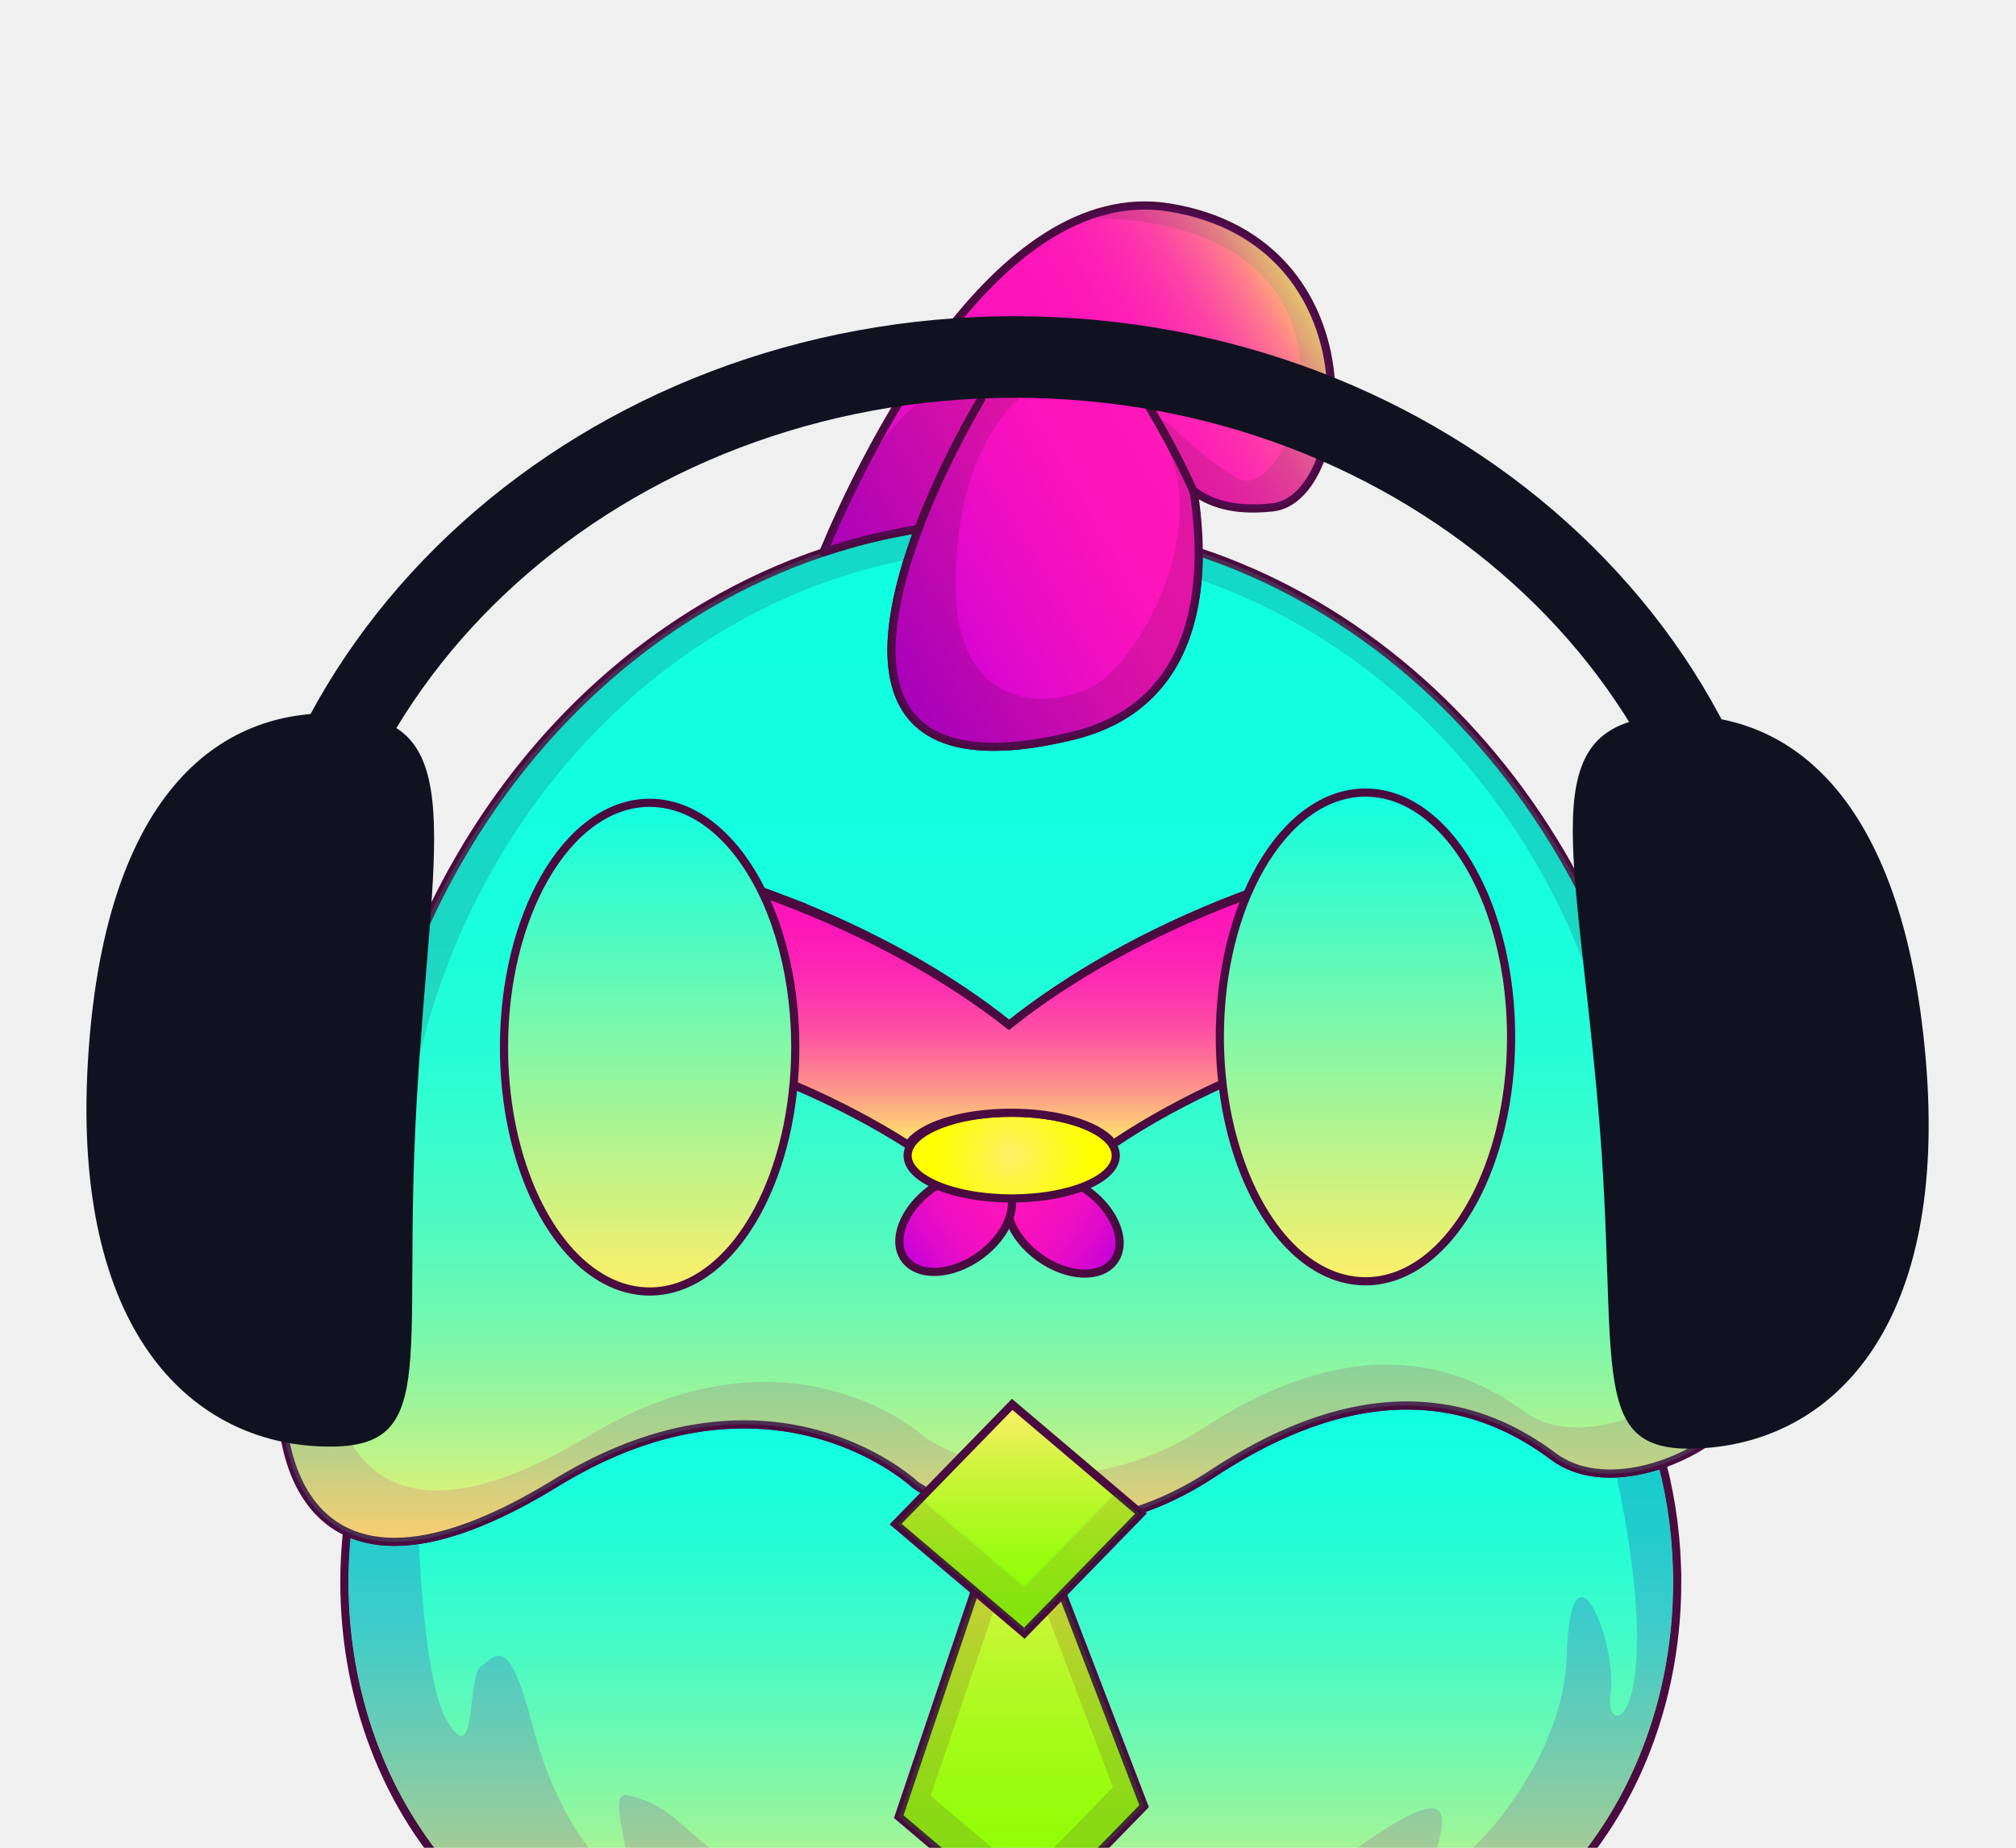
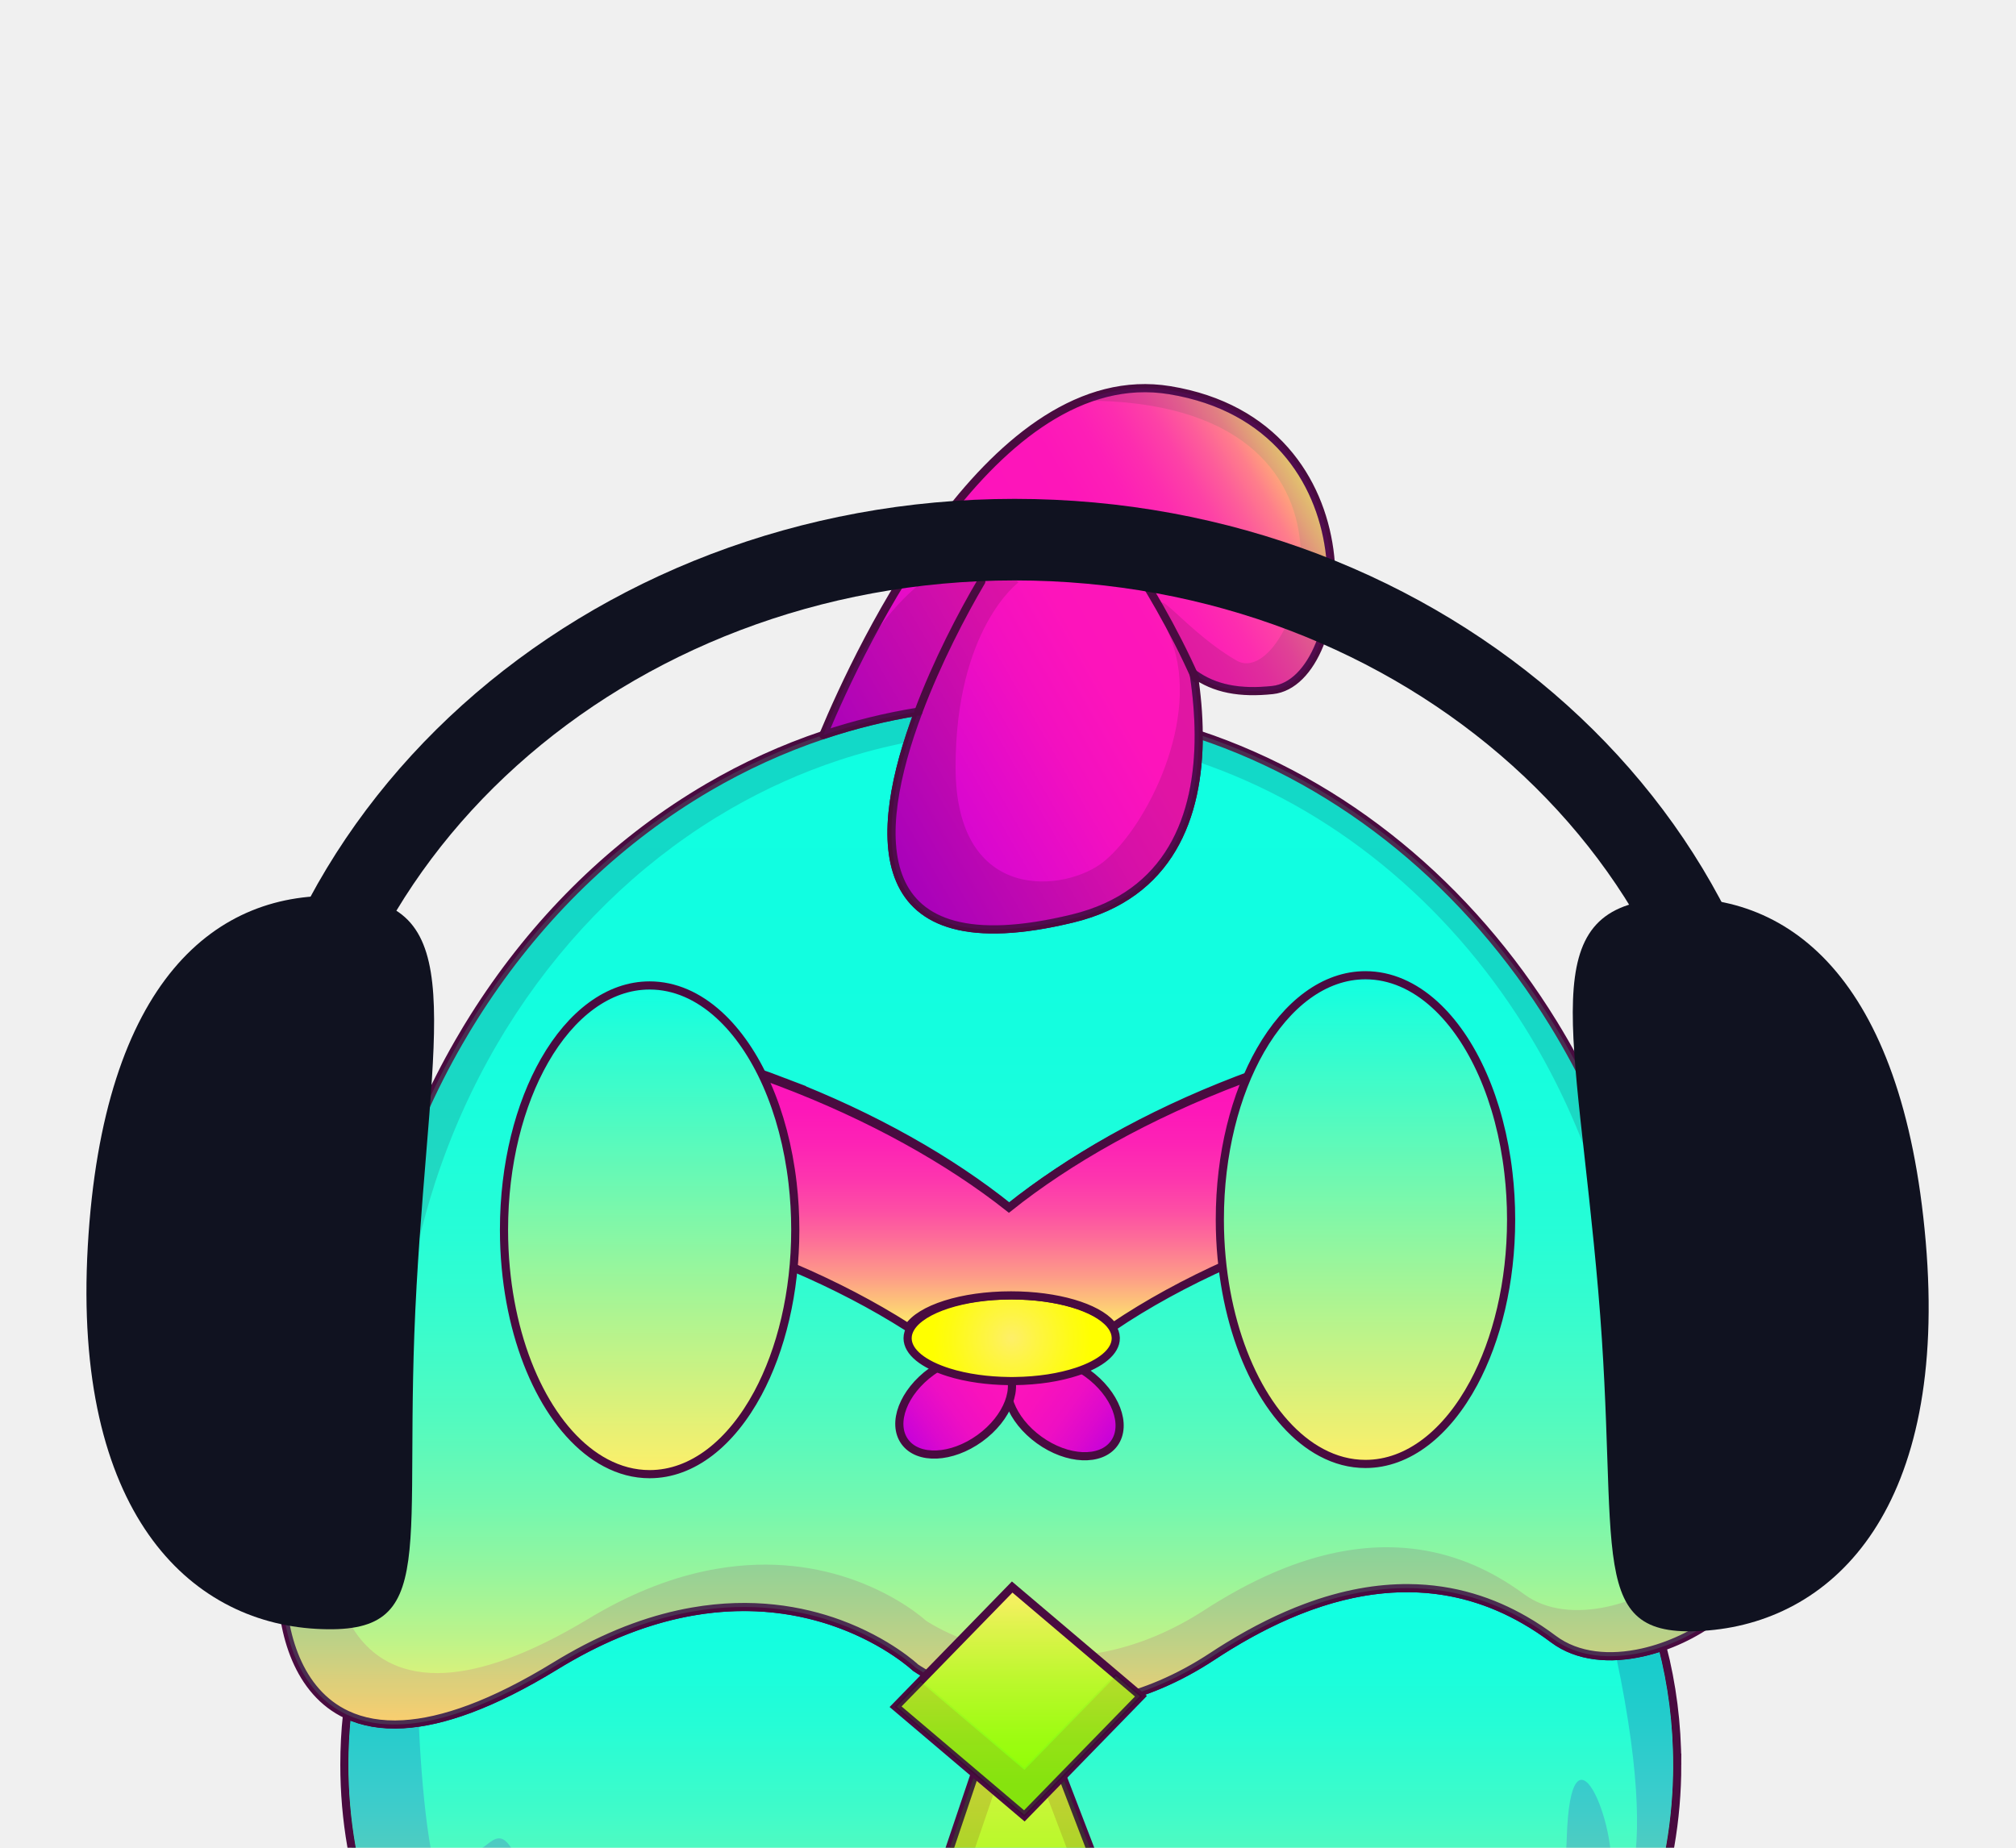
<svg xmlns="http://www.w3.org/2000/svg" width="1236" height="1133" viewBox="0 0 1236 1133" fill="none">
  <g clip-path="url(#clip0_1141_211)">
-     <path d="M1028.3 970.08C1028.3 1106.76 934.216 1217.56 818.166 1217.56C792.876 1217.56 768.636 1212.3 746.176 1202.64C706.556 1217.24 664.226 1225.14 620.256 1225.14C576.286 1225.14 533.546 1217.16 493.756 1202.43C471.156 1212.22 446.746 1217.55 421.266 1217.55C305.216 1217.55 211.136 1106.75 211.136 970.07C211.136 959.7 211.686 949.48 212.736 939.44C222.176 943.86 233.606 946.08 247.316 945.27C271.066 943.86 301.676 933.34 340.706 909.38C343.636 907.59 346.536 905.87 349.426 904.23C477.586 831.26 561.336 910.56 561.336 910.56C561.336 910.56 564.146 912.55 569.356 915.36C577.646 919.85 591.976 926.46 610.696 930.62C616.436 931.92 622.596 932.96 629.126 933.65C660.566 936.97 700.476 931.87 743.456 903.55C746.646 901.44 749.816 899.43 752.946 897.5C834.416 847.43 893.876 857.87 934.756 881.39C941.086 885.02 946.946 888.96 952.396 893.05C967.236 904.17 987.306 905.7 1007.06 901.26C1011.13 900.34 1015.18 899.19 1019.18 897.8C1025.11 920.67 1028.29 944.94 1028.29 970.09L1028.3 970.08Z" fill="url(#paint0_linear_1141_211)" stroke="#490B40" stroke-width="5" stroke-miterlimit="10" />
+     <path d="M1028.3 1082.08C1028.3 1218.76 934.216 1329.56 818.166 1329.56C792.876 1329.56 768.636 1324.3 746.176 1314.64C706.556 1329.24 664.226 1337.14 620.256 1337.14C576.286 1337.14 533.546 1329.16 493.756 1314.43C471.156 1324.22 446.746 1329.55 421.266 1329.55C305.216 1329.55 211.136 1218.75 211.136 1082.07C211.136 1071.7 211.686 1061.48 212.736 1051.44C222.176 1055.86 233.606 1058.08 247.316 1057.27C271.066 1055.86 301.676 1045.34 340.706 1021.38C343.636 1019.59 346.536 1017.87 349.426 1016.23C477.586 943.26 561.336 1022.56 561.336 1022.56C561.336 1022.56 564.146 1024.55 569.356 1027.36C577.646 1031.85 591.976 1038.46 610.696 1042.62C616.436 1043.92 622.596 1044.96 629.126 1045.65C660.566 1048.97 700.476 1043.87 743.456 1015.55C746.646 1013.44 749.816 1011.43 752.946 1009.5C834.416 959.43 893.876 969.87 934.756 993.39C941.086 997.02 946.946 1000.96 952.396 1005.05C967.236 1016.17 987.306 1017.7 1007.06 1013.26C1011.13 1012.34 1015.18 1011.19 1019.18 1009.8C1025.11 1032.67 1028.29 1056.94 1028.29 1082.09L1028.3 1082.08Z" fill="url(#paint0_linear_1141_211)" stroke="#490B40" stroke-width="5" stroke-miterlimit="10" />
    <g style="mix-blend-mode:darken">
-       <path d="M1028.3 970.08C1028.3 1106.76 934.216 1217.56 818.166 1217.56C792.876 1217.56 768.636 1212.3 746.176 1202.64C706.556 1217.24 664.226 1225.14 620.256 1225.14C576.286 1225.14 533.546 1217.16 493.756 1202.43C471.156 1212.22 446.746 1217.55 421.266 1217.55C305.216 1217.55 211.136 1106.75 211.136 970.07C211.136 959.7 211.686 949.48 212.736 939.44C222.176 943.86 233.606 946.08 247.316 945.27C250.336 945.09 253.466 944.76 256.706 944.28C258.496 983.59 262.976 1036.41 274.166 1055.3C292.846 1086.81 285.836 1027.29 295.176 1021.45C304.516 1015.61 311.516 1000.44 326.706 1058.8C341.876 1117.17 371.056 1149.85 381.556 1148.68C392.066 1147.52 369.816 1097.15 385.066 1100.83C417.746 1108.71 415.996 1125.34 470.276 1156.86C544.746 1200.1 735.266 1204.72 816.976 1144.02C898.686 1083.31 885.846 1113.67 878.846 1141.68C871.846 1169.69 958.226 1094.98 960.556 1015.6C962.896 936.22 992.086 1007.43 987.406 1038.95C983.036 1068.39 1023.5 1058.12 990.796 903.47C996.156 903.23 1001.62 902.46 1007.05 901.24C1011.12 900.32 1015.17 899.17 1019.17 897.78C1025.1 920.65 1028.28 944.92 1028.28 970.07L1028.3 970.08Z" fill="#CCCCCC" />
+       <path d="M1028.3 1082.08C1028.3 1218.76 934.216 1329.56 818.166 1329.56C792.876 1329.56 768.636 1324.3 746.176 1314.64C706.556 1329.24 664.226 1337.14 620.256 1337.14C576.286 1337.14 533.546 1329.16 493.756 1314.43C471.156 1324.22 446.746 1329.55 421.266 1329.55C305.216 1329.55 211.136 1218.75 211.136 1082.07C211.136 1071.7 211.686 1061.48 212.736 1051.44C222.176 1055.86 233.606 1058.08 247.316 1057.27C250.336 1057.09 253.466 1056.76 256.706 1056.28C258.496 1095.59 262.976 1148.41 274.166 1167.3C292.846 1198.81 285.836 1139.29 295.176 1133.45C304.516 1127.61 311.516 1112.44 326.706 1170.8C341.876 1229.17 371.056 1261.85 381.556 1260.68C392.066 1259.52 369.816 1209.15 385.066 1212.83C417.746 1220.71 415.996 1237.34 470.276 1268.86C544.746 1312.1 735.266 1316.72 816.976 1256.02C898.686 1195.31 885.846 1225.67 878.846 1253.68C871.846 1281.69 958.226 1206.98 960.556 1127.6C962.896 1048.22 992.086 1119.43 987.406 1150.95C983.036 1180.39 1023.5 1170.12 990.796 1015.47C996.156 1015.23 1001.62 1014.46 1007.05 1013.24C1011.12 1012.32 1015.17 1011.17 1019.17 1009.78C1025.1 1032.65 1028.28 1056.92 1028.28 1082.07L1028.3 1082.08Z" fill="#CCCCCC" />
    </g>
-     <path d="M1053.64 773.55C1042.52 754.06 1029.64 732.53 1019.48 707.48C1017.3 690.51 1014.3 673.85 1010.48 657.56C1010.02 655.52 1009.53 653.5 1009.03 651.48C1005.76 638.24 1001.98 625.24 997.675 612.52C986.055 577.99 970.765 545.47 952.365 515.56C900.645 431.52 824.255 368.09 734.915 338.42C735.095 388.93 717.105 436.76 657.645 451.2C529.565 482.28 534.825 399.45 563.065 324.37C543.125 327.55 523.635 332.38 504.735 338.7C480.065 346.96 456.395 357.79 433.955 370.93C427.365 374.8 420.875 378.86 414.495 383.11C363.995 416.79 320.595 462.49 287.435 516.71C286.965 517.47 286.495 518.24 286.035 519C284.435 521.66 282.855 524.33 281.315 527.03C264.795 555.68 251.085 586.56 240.635 619.18C236.405 632.33 232.705 645.75 229.585 659.44C225.395 677.64 222.215 696.29 220.075 715.3C212.845 747.41 206.065 768.69 200.005 783.7C183.615 824.36 172.605 818.9 172.605 858.03C172.605 889.4 182.725 925.47 212.725 939.46C222.165 943.88 233.595 946.1 247.305 945.29C271.055 943.88 301.665 933.36 340.695 909.4C343.625 907.61 346.525 905.89 349.415 904.25C376.565 888.79 401.715 880.17 424.495 876.19C461.065 869.78 491.525 875.29 514.365 883.62C544.495 894.64 561.325 910.58 561.325 910.58C561.325 910.58 564.135 912.57 569.345 915.38C577.635 919.87 591.965 926.48 610.685 930.64C616.425 931.94 622.585 932.98 629.115 933.67C660.555 936.99 700.465 931.89 743.445 903.57C746.635 901.46 749.805 899.45 752.935 897.52C769.675 887.24 785.495 879.5 800.395 873.91C823.595 865.2 844.625 861.7 863.575 861.83C891.725 862.01 915.335 870.23 934.745 881.4C941.075 885.03 946.935 888.97 952.385 893.06C967.225 904.18 987.295 905.71 1007.05 901.27C1011.12 900.35 1015.17 899.2 1019.17 897.81C1050.75 886.88 1078.47 862.16 1078.47 839.37C1078.47 818.69 1067.37 797.69 1053.63 773.57L1053.64 773.55ZM480.915 551.59C535.645 572.59 583.206 599.76 618.986 628.59C654.926 599.33 703.035 571.71 758.515 550.42C764.125 548.27 769.725 546.21 775.315 544.25C759.905 569.32 750.425 603.38 750.425 640.89C750.425 648.27 750.795 655.53 751.505 662.6C725.425 674.41 701.915 687.58 681.705 701.48C681.345 700.96 680.965 700.45 680.535 699.95C671.855 689.69 648.145 682.32 620.255 682.32C590.545 682.32 565.595 690.67 558.475 701.98C558.205 701.79 557.925 701.62 557.665 701.45C537.555 688.44 514.575 676.16 489.315 665.18C489.825 659.15 490.095 652.99 490.095 646.73C490.095 606.37 479.125 570.01 461.575 544.54C468.005 546.75 474.455 549.11 480.925 551.59H480.915Z" fill="url(#paint1_linear_1141_211)" stroke="#490B40" stroke-width="5" stroke-miterlimit="10" />
+     <path d="M1053.64 885.55C1042.52 866.06 1029.64 844.53 1019.48 819.48C1017.3 802.51 1014.3 785.85 1010.48 769.56C1010.02 767.52 1009.53 765.5 1009.03 763.48C1005.76 750.24 1001.98 737.24 997.675 724.52C986.055 689.99 970.765 657.47 952.365 627.56C900.645 543.52 824.255 480.09 734.915 450.42C735.095 500.93 717.105 548.76 657.645 563.2C529.565 594.28 534.825 511.45 563.065 436.37C543.125 439.55 523.635 444.38 504.735 450.7C480.065 458.96 456.395 469.79 433.955 482.93C427.365 486.8 420.875 490.86 414.495 495.11C363.995 528.79 320.595 574.49 287.435 628.71C286.965 629.47 286.495 630.24 286.035 631C284.435 633.66 282.855 636.33 281.315 639.03C264.795 667.68 251.085 698.56 240.635 731.18C236.405 744.33 232.705 757.75 229.585 771.44C225.395 789.64 222.215 808.29 220.075 827.3C212.845 859.41 206.065 880.69 200.005 895.7C183.615 936.36 172.605 930.9 172.605 970.03C172.605 1001.4 182.725 1037.47 212.725 1051.46C222.165 1055.88 233.595 1058.1 247.305 1057.29C271.055 1055.88 301.665 1045.36 340.695 1021.4C343.625 1019.61 346.525 1017.89 349.415 1016.25C376.565 1000.79 401.715 992.17 424.495 988.19C461.065 981.78 491.525 987.29 514.365 995.62C544.495 1006.64 561.325 1022.58 561.325 1022.58C561.325 1022.58 564.135 1024.57 569.345 1027.38C577.635 1031.87 591.965 1038.48 610.685 1042.64C616.425 1043.94 622.585 1044.98 629.115 1045.67C660.555 1048.99 700.465 1043.89 743.445 1015.57C746.635 1013.46 749.805 1011.45 752.935 1009.52C769.675 999.24 785.495 991.5 800.395 985.91C823.595 977.2 844.625 973.7 863.575 973.83C891.725 974.01 915.335 982.23 934.745 993.4C941.075 997.03 946.935 1000.97 952.385 1005.06C967.225 1016.18 987.295 1017.71 1007.05 1013.27C1011.12 1012.35 1015.17 1011.2 1019.17 1009.81C1050.75 998.88 1078.47 974.16 1078.47 951.37C1078.47 930.69 1067.37 909.69 1053.63 885.57L1053.64 885.55ZM480.915 663.59C535.645 684.59 583.206 711.76 618.986 740.59C654.926 711.33 703.035 683.71 758.515 662.42C764.125 660.27 769.725 658.21 775.315 656.25C759.905 681.32 750.425 715.38 750.425 752.89C750.425 760.27 750.795 767.53 751.505 774.6C725.425 786.41 701.915 799.58 681.705 813.48C681.345 812.96 680.965 812.45 680.535 811.95C671.855 801.69 648.145 794.32 620.255 794.32C590.545 794.32 565.595 802.67 558.475 813.98C558.205 813.79 557.925 813.62 557.665 813.45C537.555 800.44 514.575 788.16 489.315 777.18C489.825 771.15 490.095 764.99 490.095 758.73C490.095 718.37 479.125 682.01 461.575 656.54C468.005 658.75 474.455 661.11 480.925 663.59H480.915Z" fill="url(#paint1_linear_1141_211)" stroke="#490B40" stroke-width="5" stroke-miterlimit="10" />
    <g style="mix-blend-mode:exclusion" opacity="0.15">
-       <path d="M1078.49 839.35C1078.49 862.14 1050.77 886.86 1019.19 897.79C1015.19 899.18 1011.15 900.34 1007.07 901.25C987.316 905.69 967.246 904.16 952.406 893.04C946.956 888.95 941.096 885.01 934.766 881.38C915.356 870.21 891.746 861.98 863.596 861.81C844.646 861.68 823.616 865.18 800.416 873.89C785.516 879.48 769.696 887.22 752.956 897.5C749.826 899.42 746.656 901.43 743.466 903.55C700.486 931.87 660.576 936.97 629.136 933.65C622.606 932.96 616.446 931.92 610.706 930.62C591.986 926.46 577.656 919.85 569.366 915.36C564.156 912.55 561.346 910.56 561.346 910.56C561.346 910.56 544.506 894.63 514.386 883.6C491.556 875.26 461.086 869.75 424.516 876.17C401.736 880.15 376.586 888.77 349.436 904.23C346.546 905.87 343.646 907.59 340.716 909.38C301.686 933.35 271.076 943.86 247.326 945.27C233.616 946.08 222.186 943.86 212.746 939.44C182.746 925.45 172.626 889.38 172.626 858.01C172.626 818.89 183.636 824.35 200.026 783.68C206.086 768.67 212.866 747.39 220.096 715.28C222.236 696.27 225.416 677.62 229.606 659.42C232.726 645.74 236.426 632.31 240.656 619.16C251.106 586.54 264.816 555.66 281.336 527.01C282.876 524.31 284.456 521.64 286.056 518.98C286.516 518.22 286.986 517.45 287.456 516.69C320.606 462.47 364.006 416.77 414.516 383.09C420.896 378.84 427.386 374.78 433.976 370.91C456.416 357.78 480.086 346.94 504.756 338.68C523.656 332.35 543.146 327.53 563.086 324.35C560.746 330.57 558.556 336.85 556.596 343.11C542.306 345.9 528.276 349.58 514.586 354.08C491.456 361.7 469.256 371.69 448.196 383.81C442.006 387.39 435.926 391.13 429.946 395.05C382.576 426.13 341.876 468.3 310.766 518.33C310.336 519.03 309.886 519.73 309.456 520.44C307.956 522.9 306.476 525.35 305.026 527.85C289.536 554.28 276.686 582.77 266.866 612.87C262.906 625 259.436 637.4 256.506 650.01C252.586 666.81 249.596 684.02 247.596 701.56C240.816 731.19 234.446 750.83 228.756 764.66C213.386 802.18 203.056 797.15 203.056 833.25C203.056 862.19 212.546 895.47 240.676 908.38C249.536 912.45 260.266 914.51 273.116 913.76C295.386 912.45 324.106 902.75 360.716 880.64C363.466 878.99 366.176 877.39 368.886 875.88C394.356 861.61 417.936 853.66 439.306 849.99C473.606 844.06 502.196 849.15 523.596 856.84C551.866 867.01 567.646 881.72 567.646 881.72C567.646 881.72 570.296 883.54 575.166 886.14C582.946 890.29 596.386 896.39 613.946 900.23C619.326 901.43 625.106 902.38 631.226 903.02C660.716 906.09 698.146 901.38 738.466 875.25C741.456 873.3 744.436 871.44 747.376 869.68C763.066 860.19 777.906 853.05 791.886 847.89C813.646 839.86 833.376 836.64 851.146 836.75C877.556 836.92 899.696 844.5 917.896 854.81C923.836 858.16 929.336 861.8 934.456 865.56C948.366 875.82 967.186 877.23 985.726 873.13C989.546 872.29 993.346 871.22 997.096 869.94C1026.72 859.86 1052.72 837.05 1052.72 816.01C1052.72 796.93 1042.31 777.56 1029.42 755.3C1018.98 737.32 1006.91 717.45 997.386 694.34C995.336 678.7 992.526 663.32 988.936 648.29C988.516 646.41 988.046 644.54 987.586 642.68C984.506 630.46 980.966 618.46 976.936 606.73C966.046 574.87 951.696 544.88 934.436 517.28C886.656 440.9 816.426 382.98 734.276 355.11C734.736 349.61 734.946 344.02 734.926 338.41C824.256 368.08 900.646 431.51 952.376 515.55C970.776 545.46 986.066 577.98 997.686 612.51C1001.99 625.22 1005.77 638.23 1009.04 651.47C1009.54 653.49 1010.03 655.52 1010.49 657.55C1014.31 673.84 1017.31 690.5 1019.49 707.47C1029.65 732.52 1042.53 754.05 1053.65 773.54C1067.4 797.66 1078.49 818.66 1078.49 839.34V839.35Z" fill="#10FFE2" />
+       <path d="M1078.49 951.35C1078.49 974.14 1050.77 998.86 1019.19 1009.79C1015.19 1011.18 1011.15 1012.34 1007.07 1013.25C987.316 1017.69 967.246 1016.16 952.406 1005.04C946.956 1000.95 941.096 997.01 934.766 993.38C915.356 982.21 891.746 973.98 863.596 973.81C844.646 973.68 823.616 977.18 800.416 985.89C785.516 991.48 769.696 999.22 752.956 1009.5C749.826 1011.42 746.656 1013.43 743.466 1015.55C700.486 1043.87 660.576 1048.97 629.136 1045.65C622.606 1044.96 616.446 1043.92 610.706 1042.62C591.986 1038.46 577.656 1031.85 569.366 1027.36C564.156 1024.55 561.346 1022.56 561.346 1022.56C561.346 1022.56 544.506 1006.63 514.386 995.6C491.556 987.26 461.086 981.75 424.516 988.17C401.736 992.15 376.586 1000.77 349.436 1016.23C346.546 1017.87 343.646 1019.59 340.716 1021.38C301.686 1045.35 271.076 1055.86 247.326 1057.27C233.616 1058.08 222.186 1055.86 212.746 1051.44C182.746 1037.45 172.626 1001.38 172.626 970.01C172.626 930.89 183.636 936.35 200.026 895.68C206.086 880.67 212.866 859.39 220.096 827.28C222.236 808.27 225.416 789.62 229.606 771.42C232.726 757.74 236.426 744.31 240.656 731.16C251.106 698.54 264.816 667.66 281.336 639.01C282.876 636.31 284.456 633.64 286.056 630.98C286.516 630.22 286.986 629.45 287.456 628.69C320.606 574.47 364.006 528.77 414.516 495.09C420.896 490.84 427.386 486.78 433.976 482.91C456.416 469.78 480.086 458.94 504.756 450.68C523.656 444.35 543.146 439.53 563.086 436.35C560.746 442.57 558.556 448.85 556.596 455.11C542.306 457.9 528.276 461.58 514.586 466.08C491.456 473.7 469.256 483.69 448.196 495.81C442.006 499.39 435.926 503.13 429.946 507.05C382.576 538.13 341.876 580.3 310.766 630.33C310.336 631.03 309.886 631.73 309.456 632.44C307.956 634.9 306.476 637.35 305.026 639.85C289.536 666.28 276.686 694.77 266.866 724.87C262.906 737 259.436 749.4 256.506 762.01C252.586 778.81 249.596 796.02 247.596 813.56C240.816 843.19 234.446 862.83 228.756 876.66C213.386 914.18 203.056 909.15 203.056 945.25C203.056 974.19 212.546 1007.47 240.676 1020.38C249.536 1024.45 260.266 1026.51 273.116 1025.76C295.386 1024.45 324.106 1014.75 360.716 992.64C363.466 990.99 366.176 989.39 368.886 987.88C394.356 973.61 417.936 965.66 439.306 961.99C473.606 956.06 502.196 961.15 523.596 968.84C551.866 979.01 567.646 993.72 567.646 993.72C567.646 993.72 570.296 995.54 575.166 998.14C582.946 1002.29 596.386 1008.39 613.946 1012.23C619.326 1013.43 625.106 1014.38 631.226 1015.02C660.716 1018.09 698.146 1013.38 738.466 987.25C741.456 985.3 744.436 983.44 747.376 981.68C763.066 972.19 777.906 965.05 791.886 959.89C813.646 951.86 833.376 948.64 851.146 948.75C877.556 948.92 899.696 956.5 917.896 966.81C923.836 970.16 929.336 973.8 934.456 977.56C948.366 987.82 967.186 989.23 985.726 985.13C989.546 984.29 993.346 983.22 997.096 981.94C1026.72 971.86 1052.72 949.05 1052.72 928.01C1052.72 908.93 1042.31 889.56 1029.42 867.3C1018.98 849.32 1006.91 829.45 997.386 806.34C995.336 790.7 992.526 775.32 988.936 760.29C988.516 758.41 988.046 756.54 987.586 754.68C984.506 742.46 980.966 730.46 976.936 718.73C966.046 686.87 951.696 656.88 934.436 629.28C886.656 552.9 816.426 494.98 734.276 467.11C734.736 461.61 734.946 456.02 734.926 450.41C824.256 480.08 900.646 543.51 952.376 627.55C970.776 657.46 986.066 689.98 997.686 724.51C1001.99 737.22 1005.77 750.23 1009.04 763.47C1009.54 765.49 1010.03 767.52 1010.49 769.55C1014.31 785.84 1017.31 802.5 1019.49 819.47C1029.65 844.52 1042.53 866.05 1053.65 885.54C1067.4 909.66 1078.49 930.66 1078.49 951.34V951.35Z" fill="#10FFE2" />
    </g>
-     <path d="M780.226 311.12C760.446 313.23 744.656 310.51 731.816 301.08C733.726 313.39 734.866 325.99 734.926 338.42C735.106 388.93 717.116 436.76 657.656 451.2C529.576 482.28 534.836 399.45 563.076 324.37C543.136 327.55 523.646 332.38 504.746 338.7C527.616 283.87 609.316 109.53 717.186 127.26C845.006 148.27 829.246 305.86 780.226 311.12Z" fill="url(#paint2_linear_1141_211)" stroke="#490B40" stroke-width="5" stroke-linecap="round" stroke-linejoin="round" />
+     <path d="M780.226 423.12C760.446 425.23 744.656 422.51 731.816 413.08C733.726 425.39 734.866 437.99 734.926 450.42C735.106 500.93 717.116 548.76 657.656 563.2C529.576 594.28 534.836 511.45 563.076 436.37C543.136 439.55 523.646 444.38 504.746 450.7C527.616 395.87 609.316 221.53 717.186 239.26C845.006 260.27 829.246 417.86 780.226 423.12Z" fill="url(#paint2_linear_1141_211)" stroke="#490B40" stroke-width="5" stroke-linecap="round" stroke-linejoin="round" />
    <g style="mix-blend-mode:difference" opacity="0.15">
-       <path d="M780.226 311.12C760.446 313.23 744.656 310.51 731.816 301.08C733.726 313.39 734.866 325.99 734.926 338.42C735.106 388.93 717.116 436.76 657.656 451.2C529.576 482.28 534.836 399.45 563.076 324.37C543.136 327.55 523.646 332.38 504.746 338.7C509.456 327.41 516.656 311.06 526.076 292.35C562.346 231.55 602.786 217.73 624.386 245.16C624.386 245.16 585.856 273.47 585.856 358.39C585.856 443.31 654.166 434.88 676.916 416.17C703.176 394.57 736.446 328.62 718.066 280.47C699.676 232.31 720.106 270.84 758.046 293.02C794.016 314.06 857.786 133.09 663.846 133.64C680.736 126.87 698.566 124.21 717.186 127.26C845.006 148.27 829.246 305.86 780.226 311.12Z" fill="#C401DB" />
+       <path d="M780.226 423.12C760.446 425.23 744.656 422.51 731.816 413.08C733.726 425.39 734.866 437.99 734.926 450.42C735.106 500.93 717.116 548.76 657.656 563.2C529.576 594.28 534.836 511.45 563.076 436.37C543.136 439.55 523.646 444.38 504.746 450.7C509.456 439.41 516.656 423.06 526.076 404.35C562.346 343.55 602.786 329.73 624.386 357.16C624.386 357.16 585.856 385.47 585.856 470.39C585.856 555.31 654.166 546.88 676.916 528.17C703.176 506.57 736.446 440.62 718.066 392.47C699.676 344.31 720.106 382.84 758.046 405.02C794.016 426.06 857.786 245.09 663.846 245.64C680.736 238.87 698.566 236.21 717.186 239.26C845.006 260.27 829.246 417.86 780.226 423.12Z" fill="#C401DB" />
    </g>
-     <path d="M601.626 244.57C589.956 264.36 574.596 293.72 563.076 324.37" stroke="#490B40" stroke-width="5" stroke-linecap="round" stroke-linejoin="round" />
-     <path d="M689.886 226.26C702.656 245.36 719.636 273.82 732.866 303.77" stroke="#490B40" stroke-width="5" stroke-linecap="round" stroke-linejoin="round" />
-     <path d="M683.114 773.035C691.268 761.729 683.905 742.486 666.668 730.054C649.431 717.623 628.848 716.71 620.694 728.016C612.54 739.322 619.903 758.565 637.139 770.997C654.376 783.428 674.959 784.341 683.114 773.035Z" fill="url(#paint3_linear_1141_211)" stroke="#490B40" stroke-width="5" stroke-miterlimit="10" />
-     <path d="M600.674 769.966C617.911 757.534 625.273 738.291 617.119 726.985C608.965 715.679 588.382 716.592 571.145 729.023C553.909 741.455 546.546 760.698 554.7 772.004C562.854 783.309 583.437 782.397 600.674 769.966Z" fill="url(#paint4_linear_1141_211)" stroke="#490B40" stroke-width="5" stroke-miterlimit="10" />
-     <path d="M684.076 708.6C684.076 716.86 674.806 724.23 660.326 729.05C655.056 730.79 649.086 732.21 642.626 733.21C636.196 734.19 629.296 734.76 622.086 734.85C621.486 734.86 620.876 734.86 620.266 734.86C619.656 734.86 619.106 734.86 618.536 734.85C611.926 734.77 605.596 734.29 599.636 733.45C593.016 732.53 586.886 731.16 581.446 729.44C566.246 724.64 556.446 717.09 556.446 708.59C556.446 706.31 557.146 704.1 558.486 701.98C565.596 690.67 590.556 682.32 620.266 682.32C648.156 682.32 671.866 689.69 680.546 699.95C680.976 700.45 681.356 700.96 681.716 701.48C683.176 703.63 684.006 705.91 684.066 708.25C684.076 708.36 684.076 708.48 684.076 708.59V708.6Z" fill="url(#paint5_radial_1141_211)" stroke="#490B40" stroke-width="5" stroke-miterlimit="10" />
-     <path d="M752.604 640.805C752.604 648.198 752.981 655.47 753.706 662.553C727.106 674.383 703.128 687.575 682.515 701.499C682.148 700.978 681.76 700.467 681.322 699.967C672.469 689.689 648.287 682.306 619.841 682.306C589.539 682.306 564.092 690.671 556.83 702C556.555 701.81 556.269 701.639 556.004 701.469C535.494 688.437 512.056 676.136 486.293 665.137C486.813 659.097 487.088 652.926 487.088 646.655C487.088 606.226 475.9 569.804 458 544.29C464.558 546.504 471.137 548.868 477.735 551.353C533.556 572.389 582.063 599.605 618.556 628.484C655.212 599.174 704.28 571.507 760.865 550.181C766.587 548.027 772.299 545.963 778 544C762.283 569.113 752.614 603.231 752.614 640.805H752.604Z" fill="url(#paint6_linear_1141_211)" stroke="#490B40" stroke-width="5" stroke-miterlimit="10" />
-     <path d="M701.456 1107.5L629.956 1180.9L551.006 1113.95L622.496 902.02L701.456 1107.5Z" fill="url(#paint7_linear_1141_211)" stroke="#490B40" stroke-width="5" stroke-miterlimit="10" />
+     <path d="M601.626 356.57C589.956 376.36 574.596 405.72 563.076 436.37" stroke="#490B40" stroke-width="5" stroke-linecap="round" stroke-linejoin="round" />
+     <path d="M689.886 338.26C702.656 357.36 719.636 385.82 732.866 415.77" stroke="#490B40" stroke-width="5" stroke-linecap="round" stroke-linejoin="round" />
+     <path d="M683.114 885.035C691.268 873.729 683.905 854.486 666.668 842.054C649.431 829.623 628.848 828.71 620.694 840.016C612.54 851.322 619.903 870.565 637.139 882.997C654.376 895.428 674.959 896.341 683.114 885.035Z" fill="url(#paint3_linear_1141_211)" stroke="#490B40" stroke-width="5" stroke-miterlimit="10" />
+     <path d="M600.674 881.966C617.911 869.534 625.273 850.291 617.119 838.985C608.965 827.679 588.382 828.592 571.145 841.023C553.909 853.455 546.546 872.698 554.7 884.003C562.854 895.309 583.437 894.397 600.674 881.966Z" fill="url(#paint4_linear_1141_211)" stroke="#490B40" stroke-width="5" stroke-miterlimit="10" />
+     <path d="M684.076 820.6C684.076 828.86 674.806 836.23 660.326 841.05C655.056 842.79 649.086 844.21 642.626 845.21C636.196 846.19 629.296 846.76 622.086 846.85C621.486 846.86 620.876 846.86 620.266 846.86C619.656 846.86 619.106 846.86 618.536 846.85C611.926 846.77 605.596 846.29 599.636 845.45C593.016 844.53 586.886 843.16 581.446 841.44C566.246 836.64 556.446 829.09 556.446 820.59C556.446 818.31 557.146 816.1 558.486 813.98C565.596 802.67 590.556 794.32 620.266 794.32C648.156 794.32 671.866 801.69 680.546 811.95C680.976 812.45 681.356 812.96 681.716 813.48C683.176 815.63 684.006 817.91 684.066 820.25C684.076 820.36 684.076 820.48 684.076 820.59V820.6Z" fill="url(#paint5_radial_1141_211)" stroke="#490B40" stroke-width="5" stroke-miterlimit="10" />
+     <path d="M752.604 752.805C752.604 760.198 752.981 767.47 753.706 774.553C727.106 786.383 703.128 799.575 682.515 813.499C682.148 812.978 681.76 812.467 681.322 811.967C672.469 801.689 648.287 794.306 619.841 794.306C589.539 794.306 564.092 802.671 556.83 814C556.555 813.81 556.269 813.639 556.004 813.469C535.494 800.437 512.056 788.136 486.293 777.137C486.813 771.097 487.088 764.926 487.088 758.655C487.088 718.226 475.9 681.804 458 656.29C464.558 658.504 471.137 660.868 477.735 663.353C533.556 684.389 582.063 711.605 618.556 740.484C655.212 711.174 704.28 683.507 760.865 662.181C766.587 660.027 772.299 657.963 778 656C762.283 681.113 752.614 715.231 752.614 752.805H752.604Z" fill="url(#paint6_linear_1141_211)" stroke="#490B40" stroke-width="5" stroke-miterlimit="10" />
+     <path d="M701.456 1219.5L629.956 1292.9L551.006 1225.95L622.496 1014.02L701.456 1219.5Z" fill="url(#paint7_linear_1141_211)" stroke="#490B40" stroke-width="5" stroke-miterlimit="10" />
    <g style="mix-blend-mode:difference" opacity="0.2">
-       <path d="M622.496 902.02L550.996 1113.96L629.956 1180.91L701.446 1107.51L622.496 902.03V902.02ZM628.976 1150.65L570.536 1101.12L624.386 943.25L682.346 1095.81L628.976 1150.65Z" fill="#39B54A" />
+       <path d="M622.496 1014.02L550.996 1225.96L629.956 1292.91L701.446 1219.51L622.496 1014.03V1014.02ZM628.976 1262.65L570.536 1213.12L624.386 1055.25L682.346 1207.81L628.976 1262.65Z" fill="#39B54A" />
    </g>
-     <path d="M699.515 928.09L628.025 1001.49L549.065 934.54L620.565 861.14L699.515 928.09Z" fill="url(#paint8_linear_1141_211)" stroke="#490B40" stroke-width="5" stroke-miterlimit="10" />
+     <path d="M699.515 1040.09L628.025 1113.49L549.065 1046.54L620.565 973.14L699.515 1040.09Z" fill="url(#paint8_linear_1141_211)" stroke="#490B40" stroke-width="5" stroke-miterlimit="10" />
    <g style="mix-blend-mode:difference" opacity="0.15">
-       <path d="M699.526 928.08L628.026 1001.49L549.076 934.55L564.486 918.72L628.026 972.6L684.116 915.01L699.526 928.08Z" fill="#39B54A" />
-       <path d="M699.526 928.08L628.026 1001.49L549.076 934.55L564.486 918.72L628.026 972.6L684.116 915.01L699.526 928.08Z" stroke="#490B40" stroke-miterlimit="10" />
+       <path d="M699.526 1040.08L628.026 1113.49L549.076 1046.55L564.486 1030.72L628.026 1084.6L684.116 1027.01L699.526 1040.08Z" fill="#39B54A" />
+       <path d="M699.526 1040.08L628.026 1113.49L549.076 1046.55L564.486 1030.72L628.026 1084.6L684.116 1027.01L699.526 1040.08Z" stroke="#490B40" stroke-miterlimit="10" />
    </g>
-     <path d="M166.786 628.64C166.786 402.35 370.616 218.9 622.056 218.9C873.496 218.9 1077.33 402.35 1077.33 628.64" stroke="#101220" stroke-width="50" stroke-linecap="round" stroke-linejoin="round" />
-     <path d="M255.386 676.86C246.106 839.85 271.706 891.22 193.786 886.78C115.876 882.34 44.536 815.21 53.816 652.22C63.096 489.23 132.606 433.14 210.516 437.58C288.426 442.02 264.656 513.88 255.376 676.87L255.386 676.86Z" fill="#101220" />
-     <path d="M979.876 679.7C993.886 842.35 969.796 894.44 1047.55 887.74C1125.3 881.04 1194.66 811.86 1180.64 649.21C1166.63 486.56 1095.52 432.51 1017.77 439.21C940.016 445.91 965.866 517.05 979.876 679.7Z" fill="#101220" />
-     <path d="M926.455 635.828C926.455 674.393 917.763 709.539 903.51 736.101C887.17 766.532 863.5 785.67 837.158 785.67C827.766 785.67 818.706 783.237 810.205 778.712C778.339 761.815 754.224 715.732 748.956 659.15C748.243 651.549 747.874 643.757 747.874 635.828C747.874 595.541 757.355 558.959 772.766 532.028C789.016 503.662 811.859 486 837.158 486C852.531 486 867.013 492.521 879.649 504.018C902.734 525.015 919.685 562.582 924.813 607.23C925.895 616.485 926.455 626.054 926.455 635.828Z" fill="url(#paint9_linear_1141_211)" stroke="#490B40" stroke-width="5" stroke-miterlimit="10" />
-     <path d="M487.581 642.089C487.581 680.653 478.889 715.8 464.636 742.362C448.296 772.792 424.626 791.931 398.284 791.931C388.892 791.931 379.832 789.498 371.331 784.973C339.465 768.076 315.35 721.993 310.082 665.411C309.369 657.81 309 650.018 309 642.089C309 601.802 318.481 565.22 333.892 538.289C350.142 509.923 372.985 492.261 398.284 492.261C413.657 492.261 428.139 498.782 440.775 510.279C463.86 531.276 480.81 568.843 485.939 613.49C487.021 622.745 487.581 632.315 487.581 642.089Z" fill="url(#paint10_linear_1141_211)" stroke="#490B40" stroke-width="5" stroke-miterlimit="10" />
+     <path d="M166.786 740.64C166.786 514.35 370.616 330.9 622.056 330.9C873.496 330.9 1077.33 514.35 1077.33 740.64" stroke="#101220" stroke-width="50" stroke-linecap="round" stroke-linejoin="round" />
+     <path d="M255.386 788.86C246.106 951.85 271.706 1003.22 193.786 998.78C115.876 994.34 44.536 927.21 53.816 764.22C63.096 601.23 132.606 545.14 210.516 549.58C288.426 554.02 264.656 625.88 255.376 788.87L255.386 788.86Z" fill="#101220" />
+     <path d="M979.876 791.7C993.886 954.35 969.796 1006.44 1047.55 999.74C1125.3 993.04 1194.66 923.86 1180.64 761.21C1166.63 598.56 1095.52 544.51 1017.77 551.21C940.016 557.91 965.866 629.05 979.876 791.7Z" fill="#101220" />
+     <path d="M926.455 747.828C926.455 786.393 917.763 821.539 903.51 848.101C887.17 878.532 863.5 897.67 837.158 897.67C827.766 897.67 818.706 895.237 810.205 890.712C778.339 873.815 754.224 827.732 748.956 771.15C748.243 763.549 747.874 755.757 747.874 747.828C747.874 707.541 757.355 670.959 772.766 644.028C789.016 615.662 811.859 598 837.158 598C852.531 598 867.013 604.521 879.649 616.018C902.734 637.015 919.685 674.582 924.813 719.23C925.895 728.485 926.455 738.054 926.455 747.828Z" fill="url(#paint9_linear_1141_211)" stroke="#490B40" stroke-width="5" stroke-miterlimit="10" />
+     <path d="M487.581 754.089C487.581 792.653 478.889 827.8 464.636 854.362C448.296 884.792 424.626 903.931 398.284 903.931C388.892 903.931 379.832 901.498 371.331 896.973C339.465 880.076 315.35 833.993 310.082 777.411C309.369 769.81 309 762.018 309 754.089C309 713.802 318.481 677.22 333.892 650.289C350.142 621.923 372.985 604.261 398.284 604.261C413.657 604.261 428.139 610.782 440.775 622.279C463.86 643.276 480.81 680.843 485.939 725.49C487.021 734.745 487.581 744.315 487.581 754.089Z" fill="url(#paint10_linear_1141_211)" stroke="#490B40" stroke-width="5" stroke-miterlimit="10" />
  </g>
  <defs>
-     <linearGradient id="paint0_linear_1141_211" x1="619.716" y1="861.8" x2="619.716" y2="1225.15" gradientUnits="userSpaceOnUse">
+     <linearGradient id="paint0_linear_1141_211" x1="619.716" y1="973.8" x2="619.716" y2="1337.15" gradientUnits="userSpaceOnUse">
      <stop stop-color="#10FFE2" />
      <stop offset="0.1" stop-color="#15FEDF" />
      <stop offset="0.23" stop-color="#25FDD6" />
      <stop offset="0.38" stop-color="#40FBC9" />
      <stop offset="0.53" stop-color="#65F9B6" />
      <stop offset="0.7" stop-color="#94F69E" />
      <stop offset="0.87" stop-color="#CDF281" />
      <stop offset="1" stop-color="#FEEF69" />
    </linearGradient>
-     <linearGradient id="paint1_linear_1141_211" x1="625.555" y1="945.44" x2="625.555" y2="324.37" gradientUnits="userSpaceOnUse">
+     <linearGradient id="paint1_linear_1141_211" x1="625.555" y1="1057.44" x2="625.555" y2="436.37" gradientUnits="userSpaceOnUse">
      <stop stop-color="#FEEF69" />
      <stop offset="0.02" stop-color="#EEF070" />
      <stop offset="0.08" stop-color="#C0F388" />
      <stop offset="0.15" stop-color="#96F59D" />
      <stop offset="0.22" stop-color="#72F8B0" />
      <stop offset="0.3" stop-color="#53FABF" />
      <stop offset="0.39" stop-color="#3AFCCC" />
      <stop offset="0.48" stop-color="#27FDD6" />
      <stop offset="0.59" stop-color="#1AFEDC" />
      <stop offset="0.73" stop-color="#12FEE0" />
      <stop offset="1" stop-color="#10FFE2" />
    </linearGradient>
-     <linearGradient id="paint2_linear_1141_211" x1="521.006" y1="375.09" x2="814.326" y2="205.74" gradientUnits="userSpaceOnUse">
+     <linearGradient id="paint2_linear_1141_211" x1="521.006" y1="487.09" x2="814.326" y2="317.74" gradientUnits="userSpaceOnUse">
      <stop stop-color="#C401DB" />
      <stop offset="0.15" stop-color="#D807CF" />
      <stop offset="0.37" stop-color="#F310C0" />
      <stop offset="0.5" stop-color="#FD14BB" />
      <stop offset="0.62" stop-color="#FD16B9" />
      <stop offset="0.7" stop-color="#FD1FB6" />
      <stop offset="0.76" stop-color="#FD2DAF" />
      <stop offset="0.82" stop-color="#FD42A6" />
      <stop offset="0.87" stop-color="#FD5D9A" />
      <stop offset="0.92" stop-color="#FE7E8B" />
      <stop offset="0.96" stop-color="#FEA57A" />
      <stop offset="1" stop-color="#FFC96B" />
    </linearGradient>
-     <linearGradient id="paint3_linear_1141_211" x1="686.131" y1="768.85" x2="623.72" y2="723.838" gradientUnits="userSpaceOnUse">
+     <linearGradient id="paint3_linear_1141_211" x1="686.131" y1="880.85" x2="623.72" y2="835.838" gradientUnits="userSpaceOnUse">
      <stop stop-color="#C401DB" />
      <stop offset="0.23" stop-color="#DC09CD" />
      <stop offset="0.46" stop-color="#EE0FC3" />
      <stop offset="0.72" stop-color="#F912BC" />
      <stop offset="1" stop-color="#FD14BB" />
    </linearGradient>
-     <linearGradient id="paint4_linear_1141_211" x1="546.77" y1="760.992" x2="609.181" y2="715.979" gradientUnits="userSpaceOnUse">
+     <linearGradient id="paint4_linear_1141_211" x1="546.77" y1="872.991" x2="609.181" y2="827.979" gradientUnits="userSpaceOnUse">
      <stop stop-color="#C401DB" />
      <stop offset="0.23" stop-color="#DC09CD" />
      <stop offset="0.46" stop-color="#EE0FC3" />
      <stop offset="0.72" stop-color="#F912BC" />
      <stop offset="1" stop-color="#FD14BB" />
    </linearGradient>
-     <radialGradient id="paint5_radial_1141_211" cx="0" cy="0" r="1" gradientUnits="userSpaceOnUse" gradientTransform="translate(620.256 708.6) scale(48.8 48.8)">
+     <radialGradient id="paint5_radial_1141_211" cx="0" cy="0" r="1" gradientUnits="userSpaceOnUse" gradientTransform="translate(620.256 820.6) scale(48.8 48.8)">
      <stop stop-color="#FEEF69" />
      <stop offset="0.28" stop-color="#FEF447" />
      <stop offset="0.76" stop-color="#FEFB14" />
      <stop offset="1" stop-color="#FFFF00" />
    </radialGradient>
-     <linearGradient id="paint6_linear_1141_211" x1="617.995" y1="544" x2="617.995" y2="702.01" gradientUnits="userSpaceOnUse">
+     <linearGradient id="paint6_linear_1141_211" x1="617.995" y1="656" x2="617.995" y2="814.01" gradientUnits="userSpaceOnUse">
      <stop stop-color="#FD14BB" />
      <stop offset="0.15" stop-color="#FD17B9" />
      <stop offset="0.28" stop-color="#FD22B5" />
      <stop offset="0.42" stop-color="#FD35AE" />
      <stop offset="0.55" stop-color="#FD4FA4" />
      <stop offset="0.67" stop-color="#FD7197" />
      <stop offset="0.8" stop-color="#FD9B88" />
      <stop offset="0.92" stop-color="#FDCB76" />
      <stop offset="1" stop-color="#FEEF69" />
    </linearGradient>
-     <linearGradient id="paint7_linear_1141_211" x1="626.226" y1="1180.9" x2="626.226" y2="902.02" gradientUnits="userSpaceOnUse">
+     <linearGradient id="paint7_linear_1141_211" x1="626.226" y1="1292.9" x2="626.226" y2="1014.02" gradientUnits="userSpaceOnUse">
      <stop stop-color="#8AFF00" />
      <stop offset="0.16" stop-color="#8FFE05" />
      <stop offset="0.36" stop-color="#9FFC13" />
      <stop offset="0.58" stop-color="#BAF82B" />
      <stop offset="0.82" stop-color="#DEF34C" />
      <stop offset="1" stop-color="#FEEF69" />
    </linearGradient>
-     <linearGradient id="paint8_linear_1141_211" x1="624.295" y1="1001.49" x2="624.295" y2="861.14" gradientUnits="userSpaceOnUse">
+     <linearGradient id="paint8_linear_1141_211" x1="624.295" y1="1113.49" x2="624.295" y2="973.14" gradientUnits="userSpaceOnUse">
      <stop stop-color="#8AFF00" />
      <stop offset="0.16" stop-color="#8FFE05" />
      <stop offset="0.36" stop-color="#9FFC13" />
      <stop offset="0.58" stop-color="#BAF82B" />
      <stop offset="0.82" stop-color="#DEF34C" />
      <stop offset="1" stop-color="#FEEF69" />
    </linearGradient>
-     <linearGradient id="paint9_linear_1141_211" x1="837.158" y1="785.67" x2="837.158" y2="486" gradientUnits="userSpaceOnUse">
+     <linearGradient id="paint9_linear_1141_211" x1="837.158" y1="897.67" x2="837.158" y2="598" gradientUnits="userSpaceOnUse">
      <stop stop-color="#FEEF69" />
      <stop offset="0.14" stop-color="#DBF17A" />
      <stop offset="0.74" stop-color="#4AFBC4" />
      <stop offset="1" stop-color="#10FFE2" />
    </linearGradient>
-     <linearGradient id="paint10_linear_1141_211" x1="398.284" y1="791.931" x2="398.284" y2="492.261" gradientUnits="userSpaceOnUse">
+     <linearGradient id="paint10_linear_1141_211" x1="398.284" y1="903.931" x2="398.284" y2="604.261" gradientUnits="userSpaceOnUse">
      <stop stop-color="#FEEF69" />
      <stop offset="0.14" stop-color="#DBF17A" />
      <stop offset="0.74" stop-color="#4AFBC4" />
      <stop offset="1" stop-color="#10FFE2" />
    </linearGradient>
    <clipPath id="clip0_1141_211">
      <rect width="1236" height="1133" fill="white" />
    </clipPath>
  </defs>
</svg>
